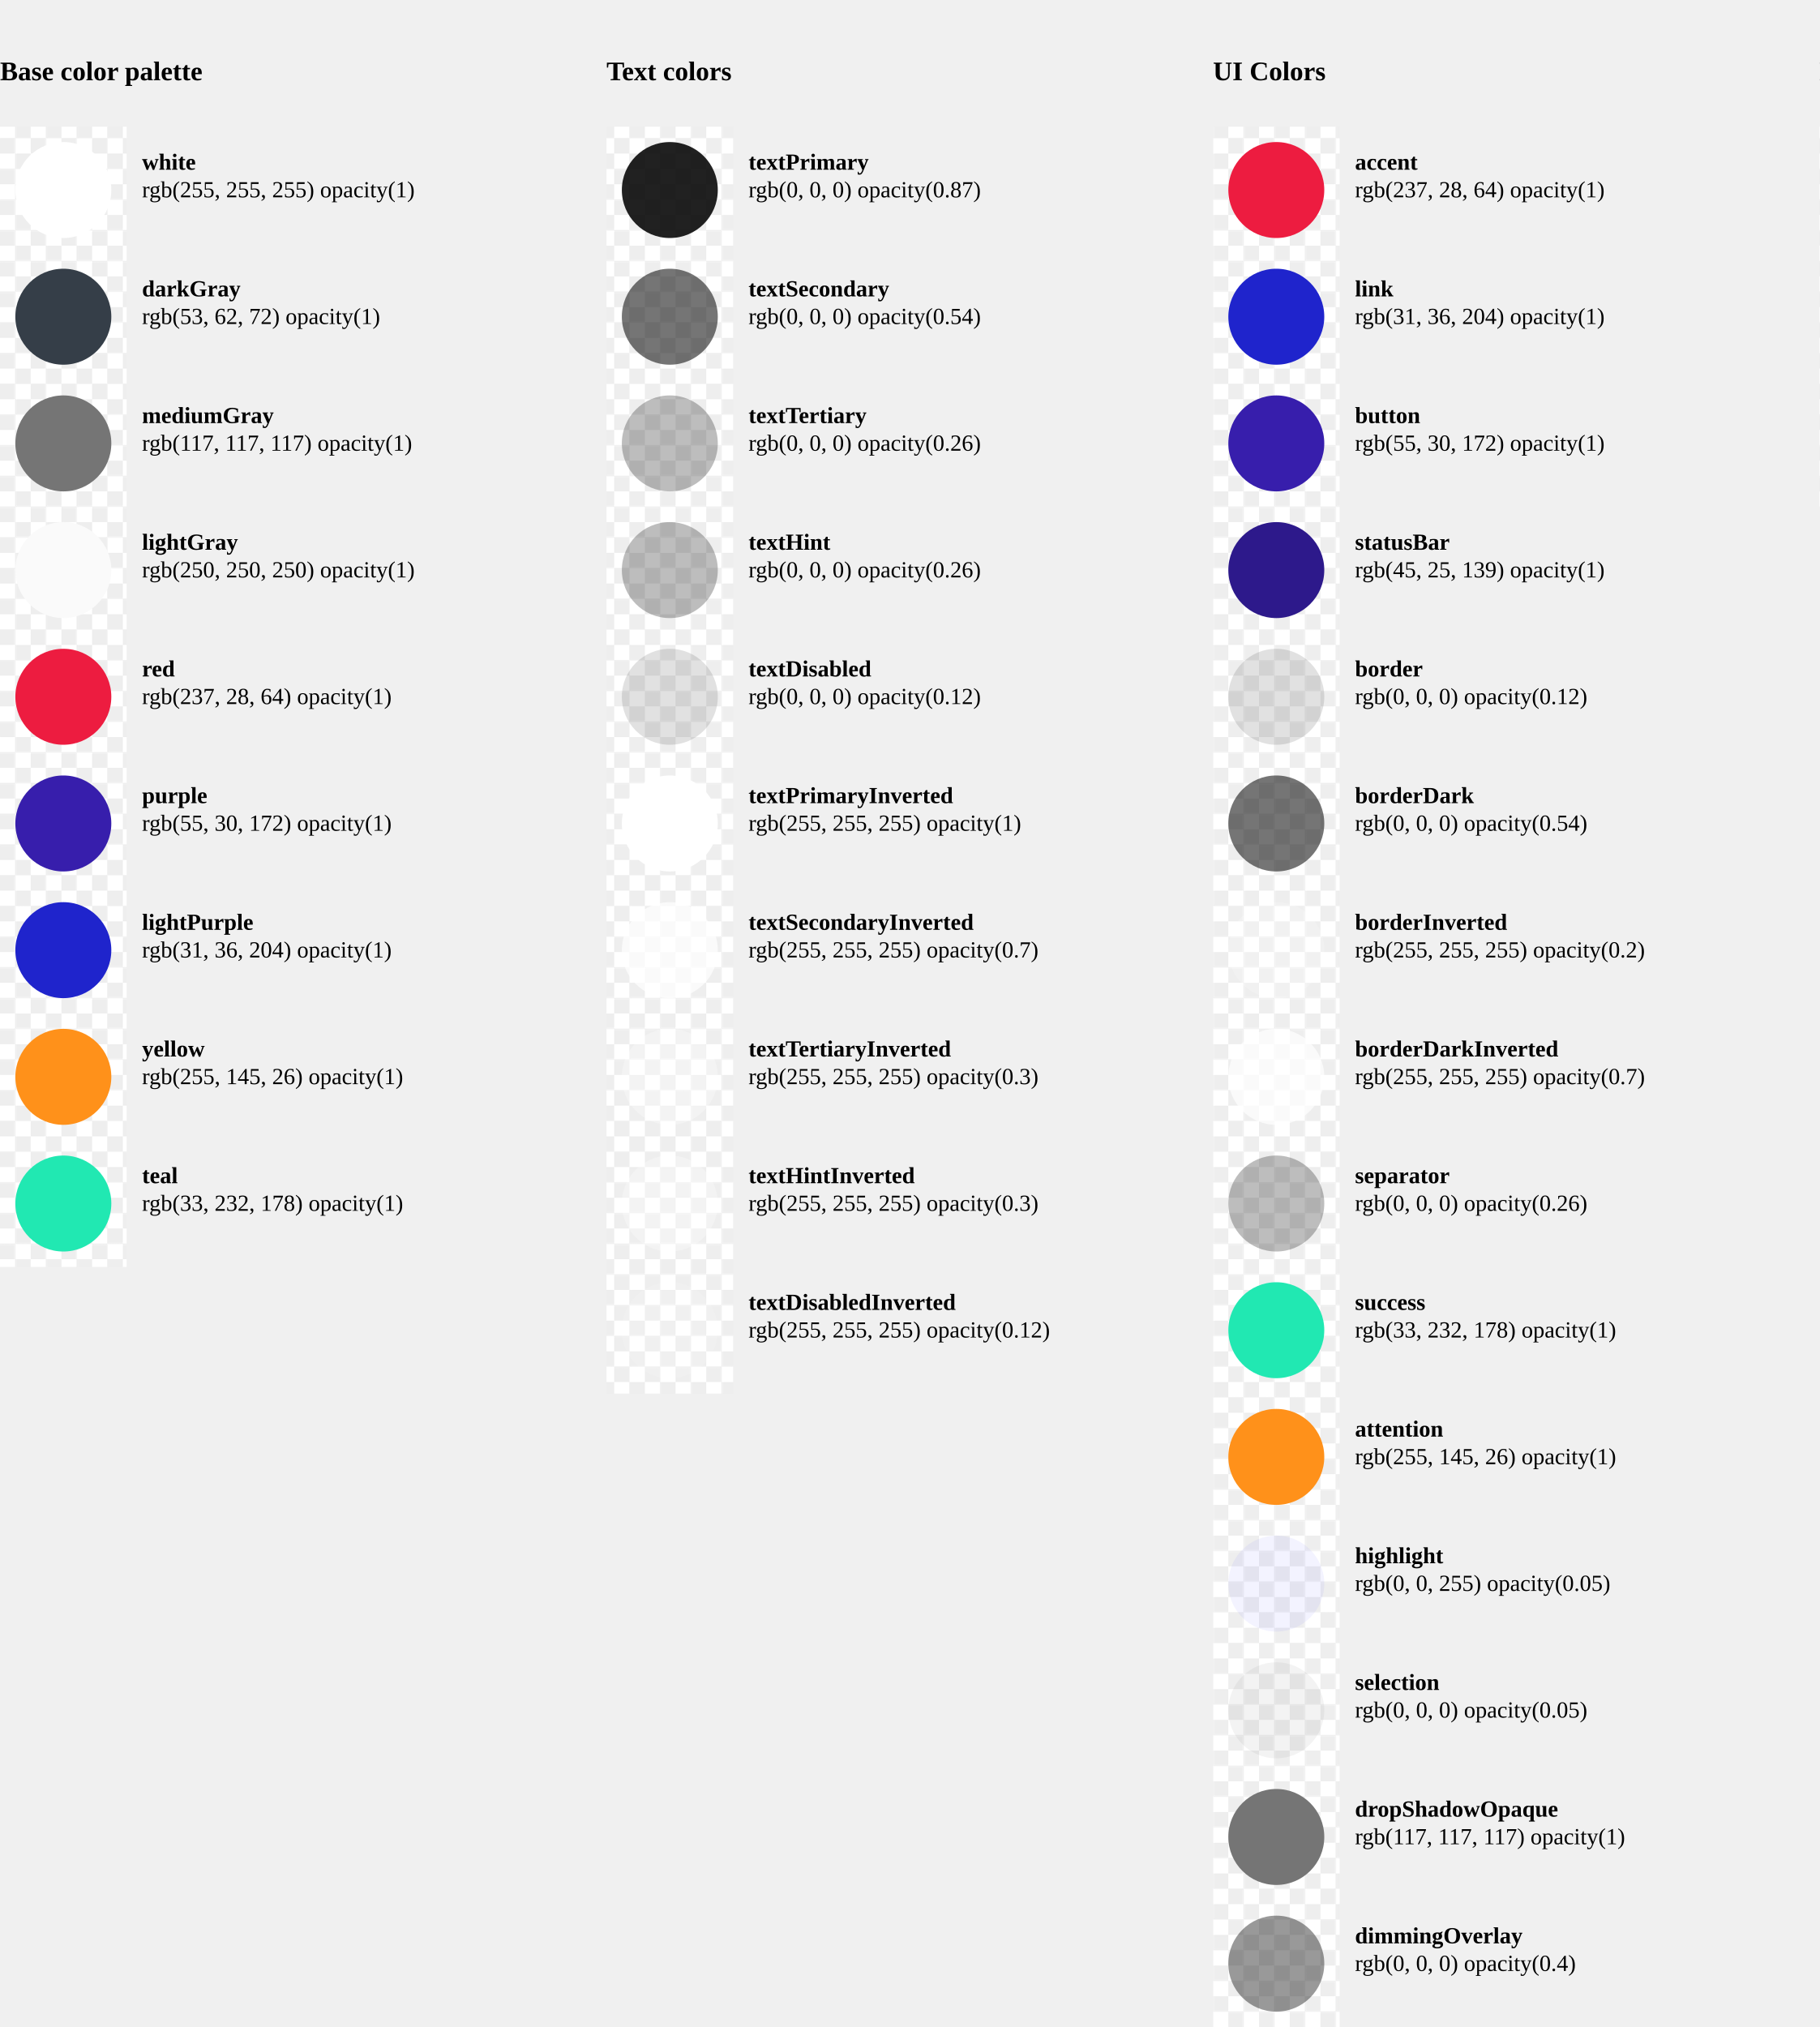
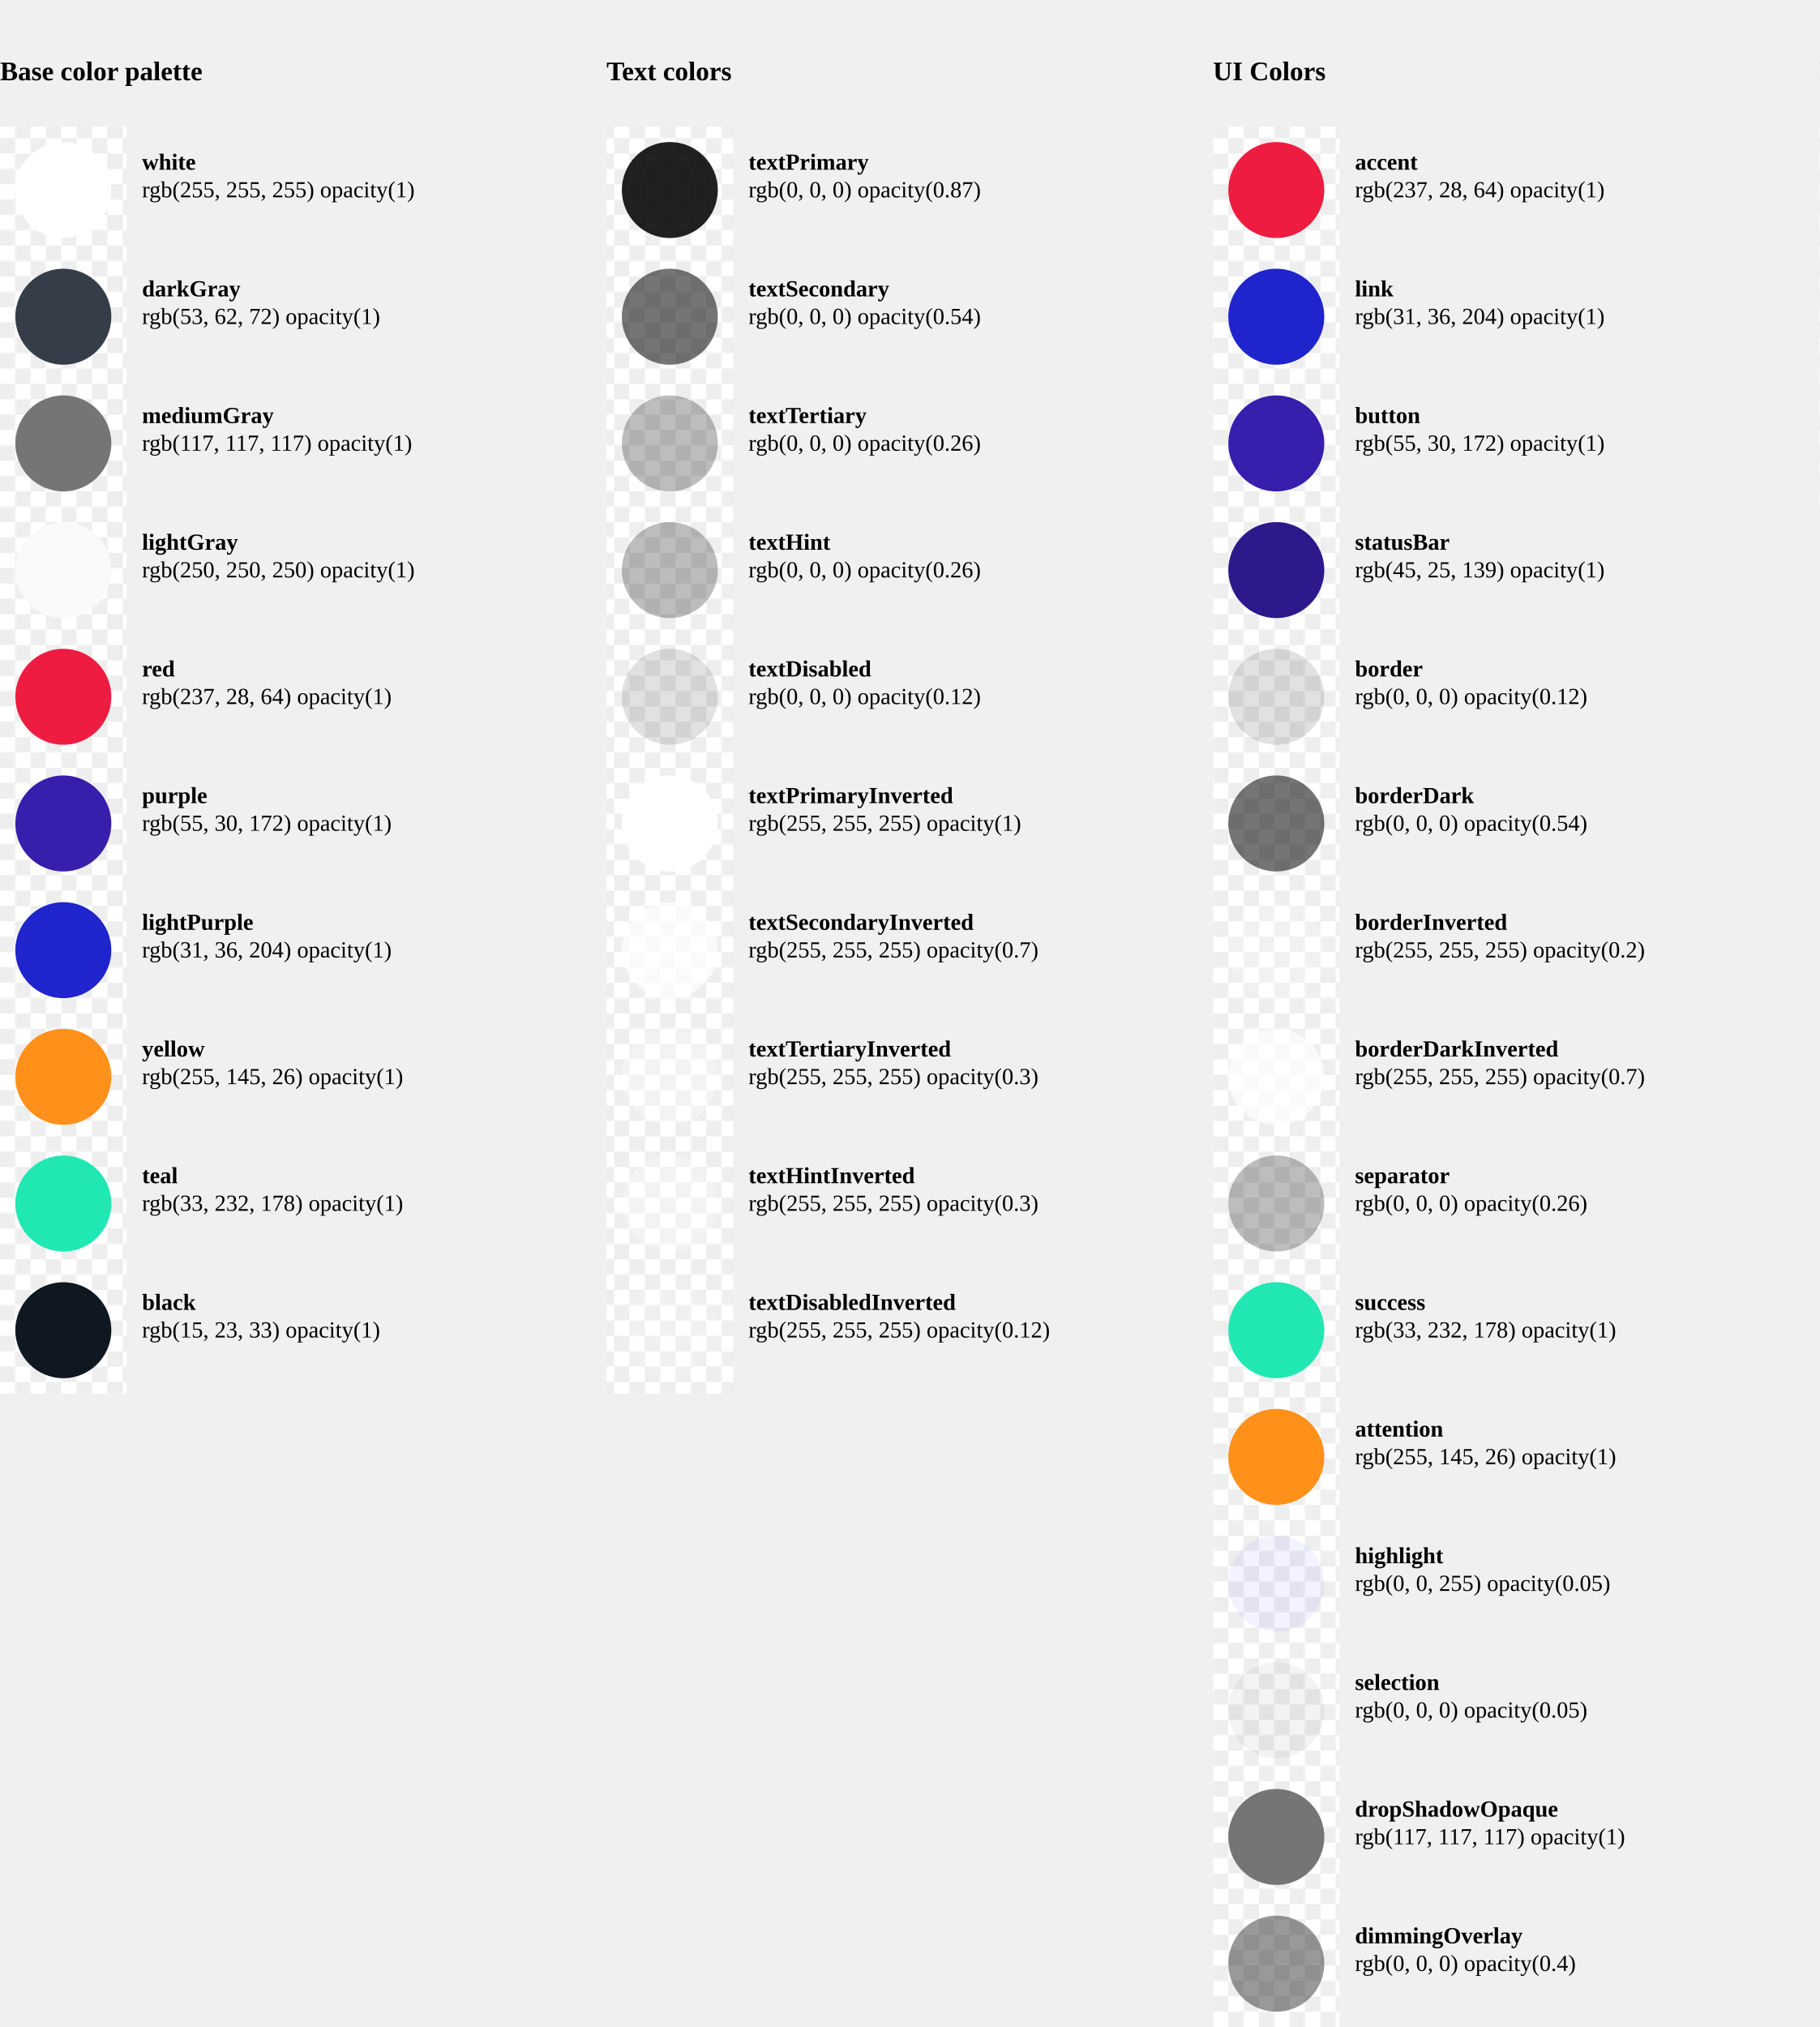
<svg xmlns="http://www.w3.org/2000/svg" version="1.1" id="Meetup_Swatches" x="0px" y="0px" width="948" height="1056" viewBox="0 0 948 1056" xml:space="preserve">
  <defs>
    <pattern id="dark_grid" width="16" height="16" patternUnits="userSpaceOnUse">
      <rect fill="#111" x="0" y="0" width="8" height="8" />
      <rect fill="#222" x="8" y="0" width="8" height="8" />
      <rect fill="#222" x="0" y="8" width="8" height="8" />
      <rect fill="#111" x="8" y="8" width="8" height="8" />
    </pattern>
    <pattern id="light_grid" width="16" height="16" patternUnits="userSpaceOnUse">
      <rect fill="#fff" x="0" y="0" width="8" height="8" />
      <rect fill="#eee" x="8" y="0" width="8" height="8" />
      <rect fill="#eee" x="0" y="8" width="8" height="8" />
      <rect fill="#fff" x="8" y="8" width="8" height="8" />
    </pattern>
  </defs>
  <text x="0" y="25" font-size="14">
    <tspan x="0" dy="1.2em" font-weight="bold">Base color palette</tspan>
    <tspan x="0" dy="1.2em" />
  </text>
-   <rect fill="url(#light_grid)" x="0" y="66" width="66" height="594" />
+   <rect fill="url(#light_grid)" x="0" y="66" width="66" height="660" />
  <circle cx="33" cy="99" r="25" fill="rgb(255, 255, 255)" opacity="1" />
  <text x="74" y="74" font-size="12">
    <tspan x="74" dy="1.2em" font-weight="bold">white</tspan>
    <tspan x="74" dy="1.2em">rgb(255, 255, 255) opacity(1)</tspan>
  </text>
  <circle cx="33" cy="165" r="25" fill="rgb(53, 62, 72)" opacity="1" />
  <text x="74" y="140" font-size="12">
    <tspan x="74" dy="1.2em" font-weight="bold">darkGray</tspan>
    <tspan x="74" dy="1.2em">rgb(53, 62, 72) opacity(1)</tspan>
  </text>
  <circle cx="33" cy="231" r="25" fill="rgb(117, 117, 117)" opacity="1" />
  <text x="74" y="206" font-size="12">
    <tspan x="74" dy="1.2em" font-weight="bold">mediumGray</tspan>
    <tspan x="74" dy="1.2em">rgb(117, 117, 117) opacity(1)</tspan>
  </text>
  <circle cx="33" cy="297" r="25" fill="rgb(250, 250, 250)" opacity="1" />
  <text x="74" y="272" font-size="12">
    <tspan x="74" dy="1.2em" font-weight="bold">lightGray</tspan>
    <tspan x="74" dy="1.2em">rgb(250, 250, 250) opacity(1)</tspan>
  </text>
  <circle cx="33" cy="363" r="25" fill="rgb(237, 28, 64)" opacity="1" />
  <text x="74" y="338" font-size="12">
    <tspan x="74" dy="1.2em" font-weight="bold">red</tspan>
    <tspan x="74" dy="1.2em">rgb(237, 28, 64) opacity(1)</tspan>
  </text>
  <circle cx="33" cy="429" r="25" fill="rgb(55, 30, 172)" opacity="1" />
  <text x="74" y="404" font-size="12">
    <tspan x="74" dy="1.2em" font-weight="bold">purple</tspan>
    <tspan x="74" dy="1.2em">rgb(55, 30, 172) opacity(1)</tspan>
  </text>
  <circle cx="33" cy="495" r="25" fill="rgb(31, 36, 204)" opacity="1" />
  <text x="74" y="470" font-size="12">
    <tspan x="74" dy="1.2em" font-weight="bold">lightPurple</tspan>
    <tspan x="74" dy="1.2em">rgb(31, 36, 204) opacity(1)</tspan>
  </text>
  <circle cx="33" cy="561" r="25" fill="rgb(255, 145, 26)" opacity="1" />
  <text x="74" y="536" font-size="12">
    <tspan x="74" dy="1.2em" font-weight="bold">yellow</tspan>
    <tspan x="74" dy="1.2em">rgb(255, 145, 26) opacity(1)</tspan>
  </text>
  <circle cx="33" cy="627" r="25" fill="rgb(33, 232, 178)" opacity="1" />
  <text x="74" y="602" font-size="12">
    <tspan x="74" dy="1.2em" font-weight="bold">teal</tspan>
    <tspan x="74" dy="1.2em">rgb(33, 232, 178) opacity(1)</tspan>
+   </text>
+   <circle cx="33" cy="693" r="25" fill="rgb(15, 23, 33)" opacity="1" />
+   <text x="74" y="668" font-size="12">
+     <tspan x="74" dy="1.2em" font-weight="bold">black</tspan>
+     <tspan x="74" dy="1.2em">rgb(15, 23, 33) opacity(1)</tspan>
  </text>
  <text x="316" y="25" font-size="14">
    <tspan x="316" dy="1.2em" font-weight="bold">Text colors</tspan>
    <tspan x="316" dy="1.2em" />
  </text>
  <rect fill="url(#light_grid)" x="316" y="66" width="66" height="660" />
  <circle cx="349" cy="99" r="25" fill="rgb(0, 0, 0)" opacity="0.87" />
  <text x="390" y="74" font-size="12">
    <tspan x="390" dy="1.2em" font-weight="bold">textPrimary</tspan>
    <tspan x="390" dy="1.2em">rgb(0, 0, 0) opacity(0.87)</tspan>
  </text>
  <circle cx="349" cy="165" r="25" fill="rgb(0, 0, 0)" opacity="0.54" />
  <text x="390" y="140" font-size="12">
    <tspan x="390" dy="1.2em" font-weight="bold">textSecondary</tspan>
    <tspan x="390" dy="1.2em">rgb(0, 0, 0) opacity(0.54)</tspan>
  </text>
  <circle cx="349" cy="231" r="25" fill="rgb(0, 0, 0)" opacity="0.26" />
  <text x="390" y="206" font-size="12">
    <tspan x="390" dy="1.2em" font-weight="bold">textTertiary</tspan>
    <tspan x="390" dy="1.2em">rgb(0, 0, 0) opacity(0.26)</tspan>
  </text>
  <circle cx="349" cy="297" r="25" fill="rgb(0, 0, 0)" opacity="0.26" />
  <text x="390" y="272" font-size="12">
    <tspan x="390" dy="1.2em" font-weight="bold">textHint</tspan>
    <tspan x="390" dy="1.2em">rgb(0, 0, 0) opacity(0.26)</tspan>
  </text>
  <circle cx="349" cy="363" r="25" fill="rgb(0, 0, 0)" opacity="0.12" />
  <text x="390" y="338" font-size="12">
    <tspan x="390" dy="1.2em" font-weight="bold">textDisabled</tspan>
    <tspan x="390" dy="1.2em">rgb(0, 0, 0) opacity(0.12)</tspan>
  </text>
  <circle cx="349" cy="429" r="25" fill="rgb(255, 255, 255)" opacity="1" />
  <text x="390" y="404" font-size="12">
    <tspan x="390" dy="1.2em" font-weight="bold">textPrimaryInverted</tspan>
    <tspan x="390" dy="1.2em">rgb(255, 255, 255) opacity(1)</tspan>
  </text>
  <circle cx="349" cy="495" r="25" fill="rgb(255, 255, 255)" opacity="0.7" />
  <text x="390" y="470" font-size="12">
    <tspan x="390" dy="1.2em" font-weight="bold">textSecondaryInverted</tspan>
    <tspan x="390" dy="1.2em">rgb(255, 255, 255) opacity(0.7)</tspan>
  </text>
  <circle cx="349" cy="561" r="25" fill="rgb(255, 255, 255)" opacity="0.3" />
  <text x="390" y="536" font-size="12">
    <tspan x="390" dy="1.2em" font-weight="bold">textTertiaryInverted</tspan>
    <tspan x="390" dy="1.2em">rgb(255, 255, 255) opacity(0.3)</tspan>
  </text>
  <circle cx="349" cy="627" r="25" fill="rgb(255, 255, 255)" opacity="0.3" />
  <text x="390" y="602" font-size="12">
    <tspan x="390" dy="1.2em" font-weight="bold">textHintInverted</tspan>
    <tspan x="390" dy="1.2em">rgb(255, 255, 255) opacity(0.3)</tspan>
  </text>
  <circle cx="349" cy="693" r="25" fill="rgb(255, 255, 255)" opacity="0.12" />
  <text x="390" y="668" font-size="12">
    <tspan x="390" dy="1.2em" font-weight="bold">textDisabledInverted</tspan>
    <tspan x="390" dy="1.2em">rgb(255, 255, 255) opacity(0.12)</tspan>
  </text>
  <text x="632" y="25" font-size="14">
    <tspan x="632" dy="1.2em" font-weight="bold">UI Colors</tspan>
    <tspan x="632" dy="1.2em" />
  </text>
  <rect fill="url(#light_grid)" x="632" y="66" width="66" height="990" />
  <circle cx="665" cy="99" r="25" fill="rgb(237, 28, 64)" opacity="1" />
  <text x="706" y="74" font-size="12">
    <tspan x="706" dy="1.2em" font-weight="bold">accent</tspan>
    <tspan x="706" dy="1.2em">rgb(237, 28, 64) opacity(1)</tspan>
  </text>
  <circle cx="665" cy="165" r="25" fill="rgb(31, 36, 204)" opacity="1" />
  <text x="706" y="140" font-size="12">
    <tspan x="706" dy="1.2em" font-weight="bold">link</tspan>
    <tspan x="706" dy="1.2em">rgb(31, 36, 204) opacity(1)</tspan>
  </text>
  <circle cx="665" cy="231" r="25" fill="rgb(55, 30, 172)" opacity="1" />
  <text x="706" y="206" font-size="12">
    <tspan x="706" dy="1.2em" font-weight="bold">button</tspan>
    <tspan x="706" dy="1.2em">rgb(55, 30, 172) opacity(1)</tspan>
  </text>
  <circle cx="665" cy="297" r="25" fill="rgb(45, 25, 139)" opacity="1" />
  <text x="706" y="272" font-size="12">
    <tspan x="706" dy="1.2em" font-weight="bold">statusBar</tspan>
    <tspan x="706" dy="1.2em">rgb(45, 25, 139) opacity(1)</tspan>
  </text>
  <circle cx="665" cy="363" r="25" fill="rgb(0, 0, 0)" opacity="0.12" />
  <text x="706" y="338" font-size="12">
    <tspan x="706" dy="1.2em" font-weight="bold">border</tspan>
    <tspan x="706" dy="1.2em">rgb(0, 0, 0) opacity(0.12)</tspan>
  </text>
  <circle cx="665" cy="429" r="25" fill="rgb(0, 0, 0)" opacity="0.54" />
  <text x="706" y="404" font-size="12">
    <tspan x="706" dy="1.2em" font-weight="bold">borderDark</tspan>
    <tspan x="706" dy="1.2em">rgb(0, 0, 0) opacity(0.54)</tspan>
  </text>
  <circle cx="665" cy="495" r="25" fill="rgb(255, 255, 255)" opacity="0.2" />
  <text x="706" y="470" font-size="12">
    <tspan x="706" dy="1.2em" font-weight="bold">borderInverted</tspan>
    <tspan x="706" dy="1.2em">rgb(255, 255, 255) opacity(0.2)</tspan>
  </text>
  <circle cx="665" cy="561" r="25" fill="rgb(255, 255, 255)" opacity="0.7" />
  <text x="706" y="536" font-size="12">
    <tspan x="706" dy="1.2em" font-weight="bold">borderDarkInverted</tspan>
    <tspan x="706" dy="1.2em">rgb(255, 255, 255) opacity(0.7)</tspan>
  </text>
  <circle cx="665" cy="627" r="25" fill="rgb(0, 0, 0)" opacity="0.26" />
  <text x="706" y="602" font-size="12">
    <tspan x="706" dy="1.2em" font-weight="bold">separator</tspan>
    <tspan x="706" dy="1.2em">rgb(0, 0, 0) opacity(0.26)</tspan>
  </text>
  <circle cx="665" cy="693" r="25" fill="rgb(33, 232, 178)" opacity="1" />
  <text x="706" y="668" font-size="12">
    <tspan x="706" dy="1.2em" font-weight="bold">success</tspan>
    <tspan x="706" dy="1.2em">rgb(33, 232, 178) opacity(1)</tspan>
  </text>
  <circle cx="665" cy="759" r="25" fill="rgb(255, 145, 26)" opacity="1" />
  <text x="706" y="734" font-size="12">
    <tspan x="706" dy="1.2em" font-weight="bold">attention</tspan>
    <tspan x="706" dy="1.2em">rgb(255, 145, 26) opacity(1)</tspan>
  </text>
  <circle cx="665" cy="825" r="25" fill="rgb(0, 0, 255)" opacity="0.05" />
  <text x="706" y="800" font-size="12">
    <tspan x="706" dy="1.2em" font-weight="bold">highlight</tspan>
    <tspan x="706" dy="1.2em">rgb(0, 0, 255) opacity(0.05)</tspan>
  </text>
  <circle cx="665" cy="891" r="25" fill="rgb(0, 0, 0)" opacity="0.05" />
  <text x="706" y="866" font-size="12">
    <tspan x="706" dy="1.2em" font-weight="bold">selection</tspan>
    <tspan x="706" dy="1.2em">rgb(0, 0, 0) opacity(0.05)</tspan>
  </text>
  <circle cx="665" cy="957" r="25" fill="rgb(117, 117, 117)" opacity="1" />
  <text x="706" y="932" font-size="12">
    <tspan x="706" dy="1.2em" font-weight="bold">dropShadowOpaque</tspan>
    <tspan x="706" dy="1.2em">rgb(117, 117, 117) opacity(1)</tspan>
  </text>
  <circle cx="665" cy="1023" r="25" fill="rgb(0, 0, 0)" opacity="0.4" />
  <text x="706" y="998" font-size="12">
    <tspan x="706" dy="1.2em" font-weight="bold">dimmingOverlay</tspan>
    <tspan x="706" dy="1.2em">rgb(0, 0, 0) opacity(0.4)</tspan>
  </text>
  <text x="948" y="25" font-size="14">
    <tspan x="948" dy="1.2em" font-weight="bold">Background colors</tspan>
    <tspan x="948" dy="1.2em" />
  </text>
  <rect fill="url(#light_grid)" x="948" y="66" width="66" height="198" />
  <circle cx="981" cy="99" r="25" fill="rgb(255, 255, 255)" opacity="1" />
  <text x="1022" y="74" font-size="12">
    <tspan x="1022" dy="1.2em" font-weight="bold">contentBG</tspan>
    <tspan x="1022" dy="1.2em">rgb(255, 255, 255) opacity(1)</tspan>
  </text>
-   <circle cx="981" cy="165" r="25" fill="rgb(53, 62, 72)" opacity="1" />
+   <circle cx="981" cy="165" r="25" fill="rgb(15, 23, 33)" opacity="1" />
  <text x="1022" y="140" font-size="12">
    <tspan x="1022" dy="1.2em" font-weight="bold">contentBGInverted</tspan>
-     <tspan x="1022" dy="1.2em">rgb(53, 62, 72) opacity(1)</tspan>
+     <tspan x="1022" dy="1.2em">rgb(15, 23, 33) opacity(1)</tspan>
  </text>
  <circle cx="981" cy="231" r="25" fill="rgb(250, 250, 250)" opacity="1" />
  <text x="1022" y="206" font-size="12">
    <tspan x="1022" dy="1.2em" font-weight="bold">collectionBG</tspan>
    <tspan x="1022" dy="1.2em">rgb(250, 250, 250) opacity(1)</tspan>
  </text>
</svg>
